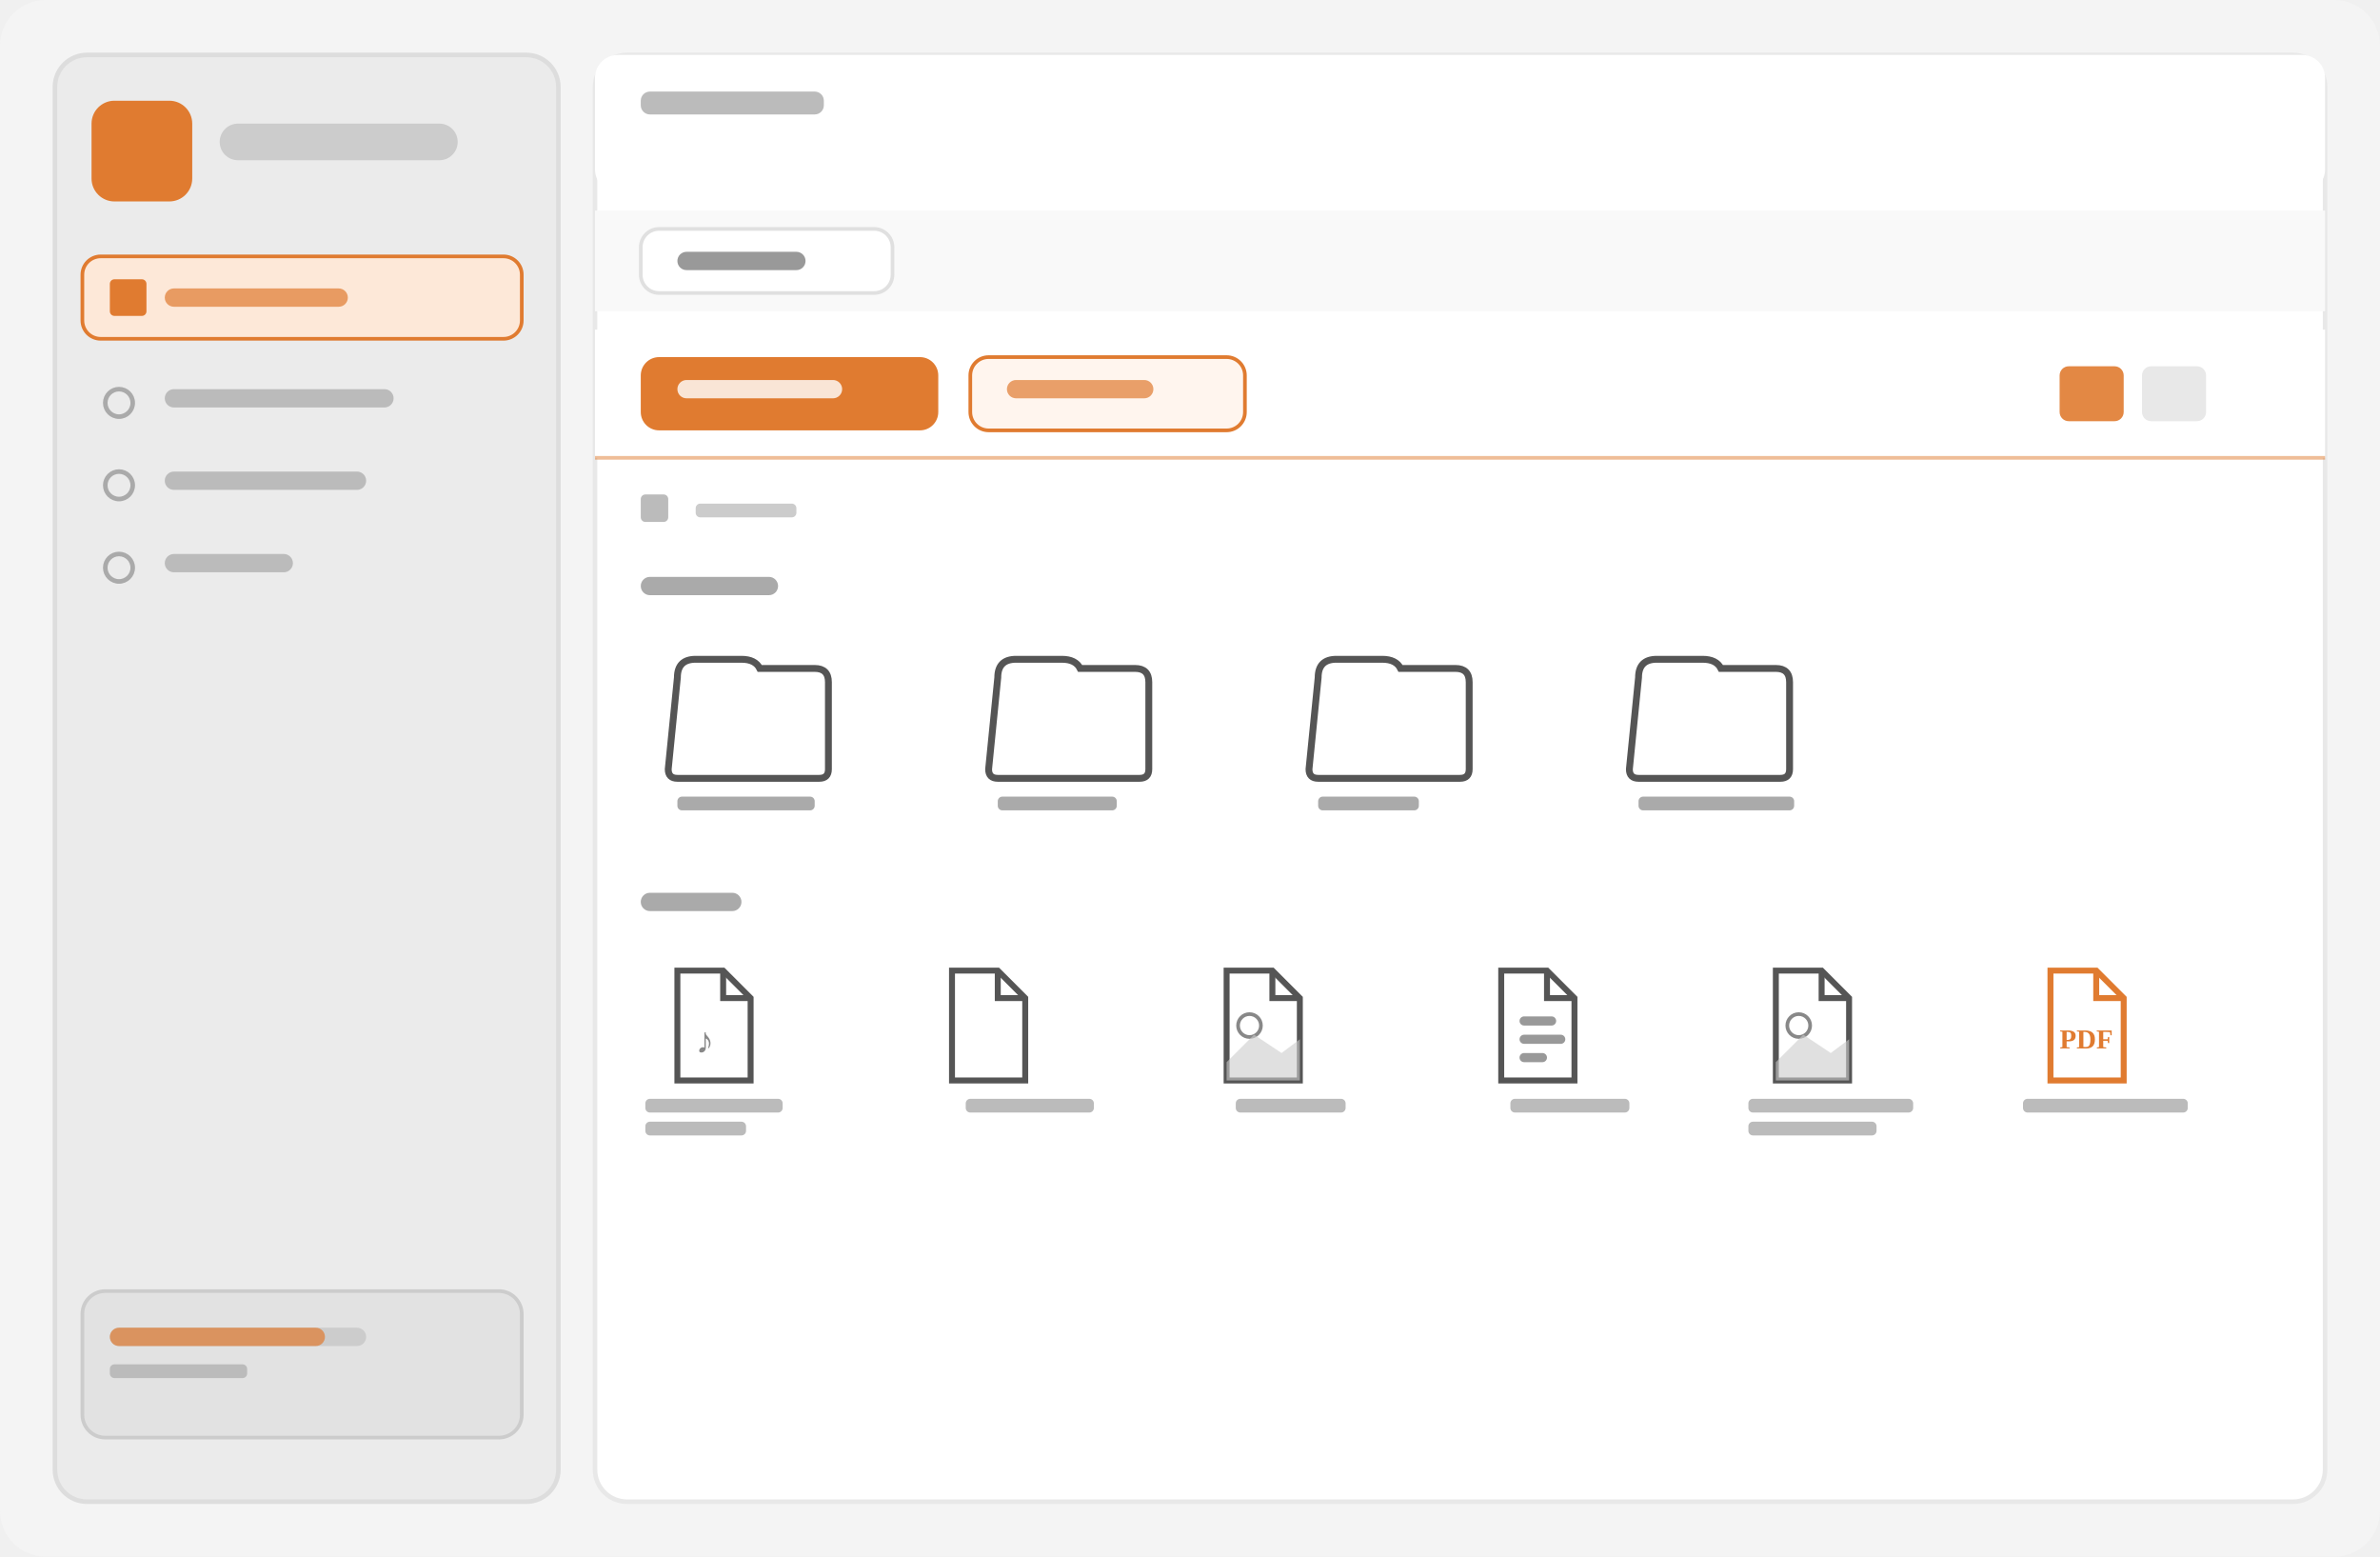
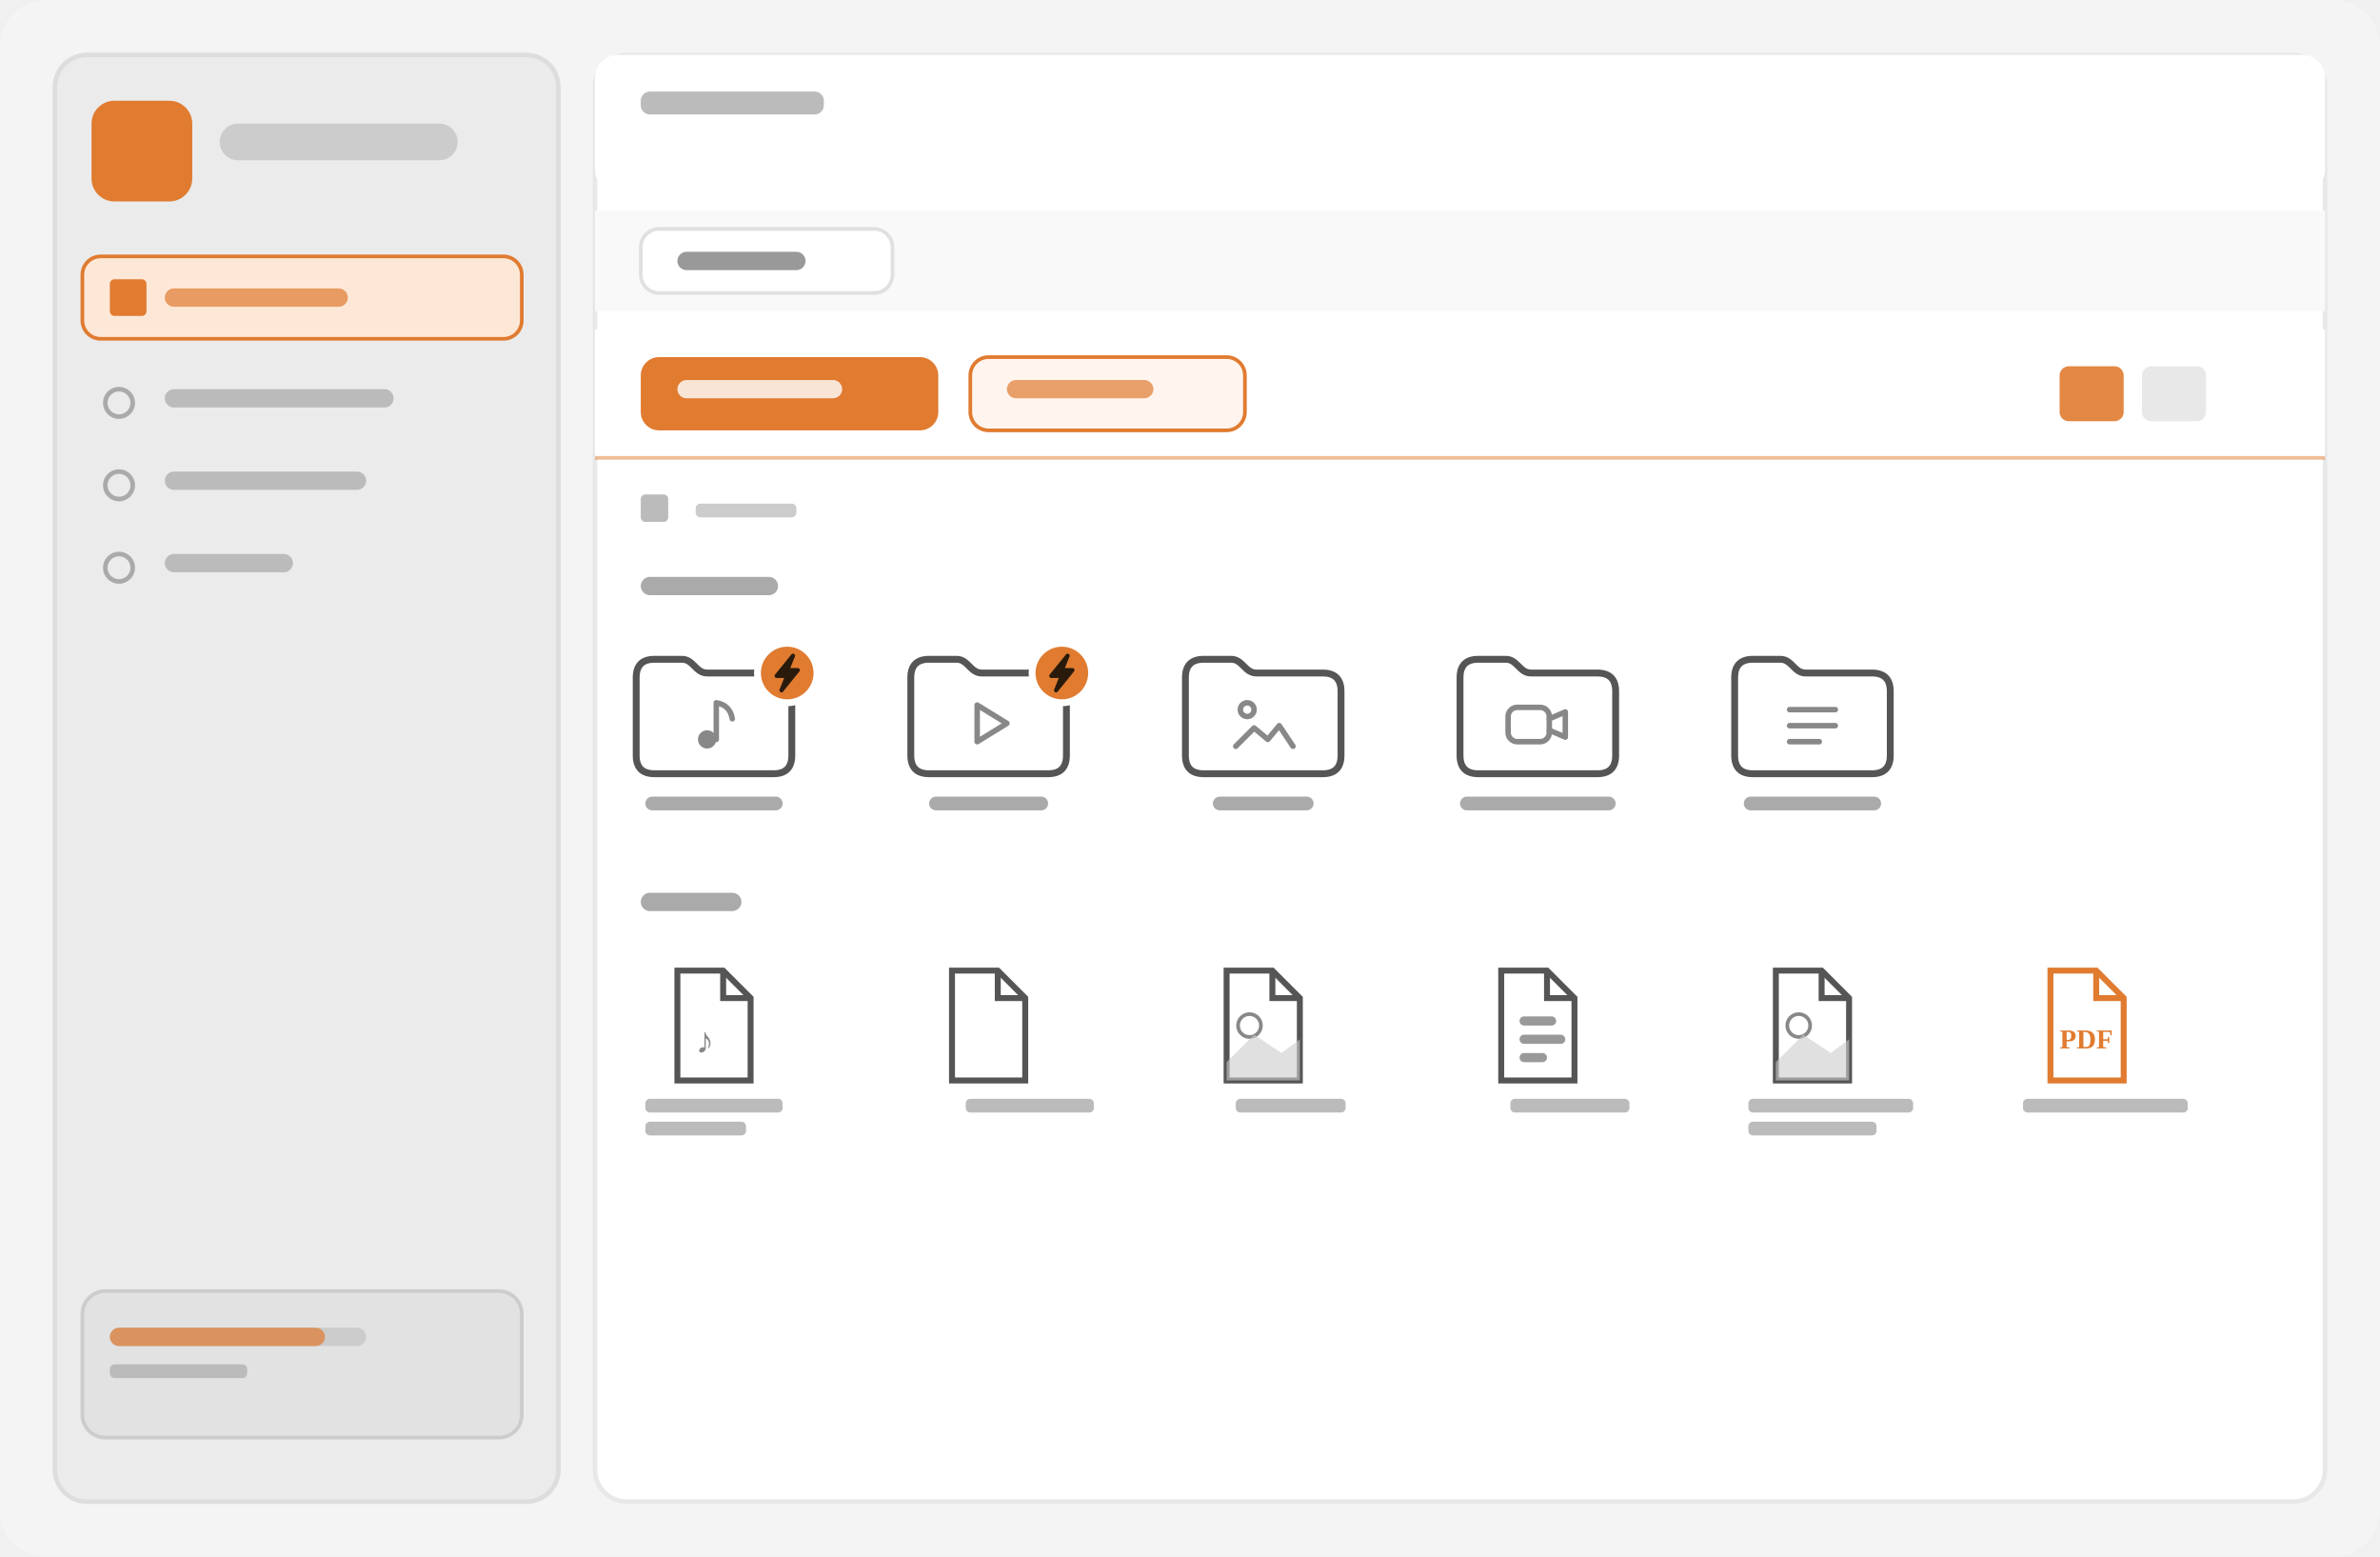
<svg xmlns="http://www.w3.org/2000/svg" viewBox="0 0 520 340" width="520" height="340">
  <rect width="520" height="340" rx="10" fill="#f4f4f4" />
  <rect x="12" y="12" width="110" height="316" rx="7" fill="#ebebeb" stroke="#ddd" stroke-width="1" />
  <rect x="20" y="22" width="22" height="22" rx="5" fill="#e07b30" />
  <rect x="48" y="27" width="52" height="8" rx="4" fill="#ccc" />
  <rect x="18" y="56" width="96" height="18" rx="4" fill="#fde8d8" stroke="#e07b30" stroke-width="0.8" />
  <rect x="24" y="61" width="8" height="8" rx="1" fill="#e07b30" />
  <rect x="36" y="63" width="40" height="4" rx="2" fill="#e07b30" opacity="0.7" />
  <circle cx="26" cy="88" r="3" fill="none" stroke="#aaa" stroke-width="1" />
  <rect x="36" y="85" width="50" height="4" rx="2" fill="#bbb" />
  <circle cx="26" cy="106" r="3" fill="none" stroke="#aaa" stroke-width="1" />
  <rect x="36" y="103" width="44" height="4" rx="2" fill="#bbb" />
  <circle cx="26" cy="124" r="3" fill="none" stroke="#aaa" stroke-width="1" />
  <rect x="36" y="121" width="28" height="4" rx="2" fill="#bbb" />
  <rect x="18" y="282" width="96" height="32" rx="5" fill="#e2e2e2" stroke="#ccc" stroke-width="0.8" />
  <rect x="24" y="290" width="56" height="4" rx="2" fill="#ccc" />
  <rect x="24" y="290" width="47" height="4" rx="2" fill="#e07b30" opacity="0.7" />
  <rect x="24" y="298" width="30" height="3" rx="1" fill="#bbb" />
  <rect x="130" y="12" width="378" height="316" rx="7" fill="#ffffff" stroke="#e8e8e8" stroke-width="1" />
  <rect x="130" y="12" width="378" height="30" rx="5" fill="#ffffff" />
  <rect x="140" y="20" width="40" height="5" rx="2" fill="#bbb" />
  <rect x="130" y="46" width="378" height="22" fill="#f9f9f9" />
  <rect x="140" y="50" width="55" height="14" rx="4" fill="#ffffff" stroke="#e0e0e0" stroke-width="0.8" />
  <rect x="148" y="55" width="28" height="4" rx="2" fill="#999" />
  <rect x="130" y="72" width="378" height="28" fill="#ffffff" />
  <line x1="130" y1="100" x2="508" y2="100" stroke="#e07b30" stroke-width="0.8" opacity="0.5" />
  <rect x="140" y="78" width="65" height="16" rx="4" fill="#e07b30" />
  <rect x="148" y="83" width="36" height="4" rx="2" fill="#fff" opacity="0.8" />
  <rect x="212" y="78" width="60" height="16" rx="4" fill="#fff5ee" stroke="#e07b30" stroke-width="0.8" />
  <rect x="220" y="83" width="32" height="4" rx="2" fill="#e07b30" opacity="0.7" />
  <rect x="450" y="80" width="14" height="12" rx="2" fill="#e07b30" opacity="0.9" />
  <rect x="468" y="80" width="14" height="12" rx="2" fill="#e8e8e8" />
  <rect x="140" y="108" width="6" height="6" rx="1" fill="#bbb" />
  <rect x="152" y="110" width="22" height="3" rx="1" fill="#ccc" />
  <rect x="140" y="126" width="30" height="4" rx="2" fill="#aaa" />
-   <path d="M148,148 Q148,144 152,144 L162,144 Q165,144 166,146 L178,146 Q181,146 181,149 L181,168 Q181,170 179,170 L148,170 Q146,170 146,168 Z" fill="none" stroke="#555" stroke-width="1.5" />
-   <rect x="148" y="174" width="30" height="3" rx="1" fill="#aaa" />
-   <path d="M218,148 Q218,144 222,144 L232,144 Q235,144 236,146 L248,146 Q251,146 251,149 L251,168 Q251,170 249,170 L218,170 Q216,170 216,168 Z" fill="none" stroke="#555" stroke-width="1.5" />
-   <rect x="218" y="174" width="26" height="3" rx="1" fill="#aaa" />
-   <path d="M288,148 Q288,144 292,144 L302,144 Q305,144 306,146 L318,146 Q321,146 321,149 L321,168 Q321,170 319,170 L288,170 Q286,170 286,168 Z" fill="none" stroke="#555" stroke-width="1.5" />
-   <rect x="288" y="174" width="22" height="3" rx="1" fill="#aaa" />
-   <path d="M358,148 Q358,144 362,144 L372,144 Q375,144 376,146 L388,146 Q391,146 391,149 L391,168 Q391,170 389,170 L358,170 Q356,170 356,168 Z" fill="none" stroke="#555" stroke-width="1.5" />
-   <rect x="358" y="174" width="34" height="3" rx="1" fill="#aaa" />
+   <path d="M139,148 Q139,144 143,144 L149,144 C151.5,144 152,147 154.5,147 L169,147 Q173,147 173,151 L173,165 Q173,169 169,169 L143,169 Q139,169 139,165 Z" fill="none" stroke="#555" stroke-width="1.5" stroke-linejoin="round" />
+   <circle cx="154.5" cy="161.5" r="2" fill="#888" />
+   <path d="M156.5,161.5 L156.5,153.5 Q159.5,154 160,157" fill="none" stroke="#888" stroke-width="1.2" stroke-linecap="round" stroke-linejoin="round" />
+   <rect x="141" y="174" width="30" height="3" rx="1.5" fill="#aaa" />
+   <circle cx="172" cy="147" r="6.5" fill="#e07b30" stroke="#fff" stroke-width="1.5" />
+   <path d="M173.26,143.22 L169.69,147.63 L172.00,147.63 L170.74,150.78 L174.31,146.37 L172.00,146.37 Z" fill="#2a1a0c" stroke="#2a1a0c" stroke-width="0.9" stroke-linejoin="round" />
+   <path d="M199,148 Q199,144 203,144 L209,144 C211.5,144 212,147 214.5,147 L229,147 Q233,147 233,151 L233,165 Q233,169 229,169 L203,169 Q199,169 199,165 Z" fill="none" stroke="#555" stroke-width="1.5" stroke-linejoin="round" />
+   <path d="M213.5,154 L213.5,162 L220,158 Z" fill="none" stroke="#888" stroke-width="1.2" stroke-linecap="round" stroke-linejoin="round" />
+   <rect x="203" y="174" width="26" height="3" rx="1.5" fill="#aaa" />
+   <circle cx="232" cy="147" r="6.5" fill="#e07b30" stroke="#fff" stroke-width="1.5" />
+   <path d="M233.26,143.22 L229.69,147.63 L232.00,147.63 L230.74,150.78 L234.31,146.37 L232.00,146.37 Z" fill="#2a1a0c" stroke="#2a1a0c" stroke-width="0.9" stroke-linejoin="round" />
+   <path d="M259,148 Q259,144 263,144 L269,144 C271.5,144 272,147 274.5,147 L289,147 Q293,147 293,151 L293,165 Q293,169 289,169 L263,169 Q259,169 259,165 Z" fill="none" stroke="#555" stroke-width="1.5" stroke-linejoin="round" />
+   <circle cx="272.5" cy="155" r="1.5" fill="none" stroke="#888" stroke-width="1.2" stroke-linecap="round" stroke-linejoin="round" />
+   <path d="M270,163 L274,159 L277,161.5 L279.5,158.5 L282.5,163" fill="none" stroke="#888" stroke-width="1.2" stroke-linecap="round" stroke-linejoin="round" />
+   <rect x="265" y="174" width="22" height="3" rx="1.5" fill="#aaa" />
+   <path d="M319,148 Q319,144 323,144 L329,144 C331.5,144 332,147 334.5,147 L349,147 Q353,147 353,151 L353,165 Q353,169 349,169 L323,169 Q319,169 319,165 Z" fill="none" stroke="#555" stroke-width="1.5" stroke-linejoin="round" />
+   <rect x="329.5" y="154.5" width="9" height="7.5" rx="2" fill="none" stroke="#888" stroke-width="1.2" stroke-linecap="round" stroke-linejoin="round" />
+   <path d="M338.5,157 L342,155.5 L342,161 L338.5,159.5" fill="none" stroke="#888" stroke-width="1.2" stroke-linecap="round" stroke-linejoin="round" />
+   <rect x="319" y="174" width="34" height="3" rx="1.5" fill="#aaa" />
+   <path d="M379,148 Q379,144 383,144 L389,144 C391.5,144 392,147 394.5,147 L409,147 Q413,147 413,151 L413,165 Q413,169 409,169 L383,169 Q379,169 379,165 Z" fill="none" stroke="#555" stroke-width="1.5" stroke-linejoin="round" />
+   <path d="M391,155 L401,155" fill="none" stroke="#888" stroke-width="1.2" stroke-linecap="round" stroke-linejoin="round" />
+   <path d="M391,158.5 L401,158.5" fill="none" stroke="#888" stroke-width="1.2" stroke-linecap="round" stroke-linejoin="round" />
+   <path d="M391,162 L397.5,162" fill="none" stroke="#888" stroke-width="1.2" stroke-linecap="round" stroke-linejoin="round" />
+   <rect x="381" y="174" width="30" height="3" rx="1.5" fill="#aaa" />
  <rect x="140" y="195" width="22" height="4" rx="2" fill="#aaa" />
  <path d="M148,212 L158,212 L164,218 L164,236 L148,236 Z" fill="none" stroke="#555" stroke-width="1.3" />
  <path d="M158,212 L158,218 L164,218" fill="none" stroke="#555" stroke-width="1.3" />
  <text x="152" y="230" font-size="8" fill="#888">♪</text>
  <rect x="141" y="240" width="30" height="3" rx="1" fill="#bbb" />
  <rect x="141" y="245" width="22" height="3" rx="1" fill="#bbb" />
  <path d="M208,212 L218,212 L224,218 L224,236 L208,236 Z" fill="none" stroke="#555" stroke-width="1.3" />
  <path d="M218,212 L218,218 L224,218" fill="none" stroke="#555" stroke-width="1.3" />
  <rect x="211" y="240" width="28" height="3" rx="1" fill="#bbb" />
  <path d="M268,212 L278,212 L284,218 L284,236 L268,236 Z" fill="none" stroke="#555" stroke-width="1.3" />
  <path d="M278,212 L278,218 L284,218" fill="none" stroke="#555" stroke-width="1.3" />
  <circle cx="273" cy="224" r="2.5" fill="none" stroke="#888" stroke-width="0.8" />
  <path d="M268,232 L274,226 L280,230 L284,227 L284,236 L268,236 Z" fill="#ccc" opacity="0.6" />
  <rect x="270" y="240" width="24" height="3" rx="1" fill="#bbb" />
  <path d="M328,212 L338,212 L344,218 L344,236 L328,236 Z" fill="none" stroke="#555" stroke-width="1.3" />
  <path d="M338,212 L338,218 L344,218" fill="none" stroke="#555" stroke-width="1.3" />
  <rect x="332" y="222" width="8" height="2" rx="1" fill="#999" />
  <rect x="332" y="226" width="10" height="2" rx="1" fill="#999" />
  <rect x="332" y="230" width="6" height="2" rx="1" fill="#999" />
  <rect x="330" y="240" width="26" height="3" rx="1" fill="#bbb" />
  <path d="M388,212 L398,212 L404,218 L404,236 L388,236 Z" fill="none" stroke="#555" stroke-width="1.3" />
  <path d="M398,212 L398,218 L404,218" fill="none" stroke="#555" stroke-width="1.3" />
  <circle cx="393" cy="224" r="2.5" fill="none" stroke="#888" stroke-width="0.8" />
  <path d="M388,232 L394,226 L400,230 L404,227 L404,236 L388,236 Z" fill="#ccc" opacity="0.6" />
  <rect x="382" y="240" width="36" height="3" rx="1" fill="#bbb" />
  <rect x="382" y="245" width="28" height="3" rx="1" fill="#bbb" />
  <path d="M448,212 L458,212 L464,218 L464,236 L448,236 Z" fill="none" stroke="#e07b30" stroke-width="1.3" />
  <path d="M458,212 L458,218 L464,218" fill="none" stroke="#e07b30" stroke-width="1.3" />
  <text x="450" y="229" font-size="6" fill="#e07b30" font-weight="bold">PDF</text>
  <rect x="442" y="240" width="36" height="3" rx="1" fill="#bbb" />
</svg>
